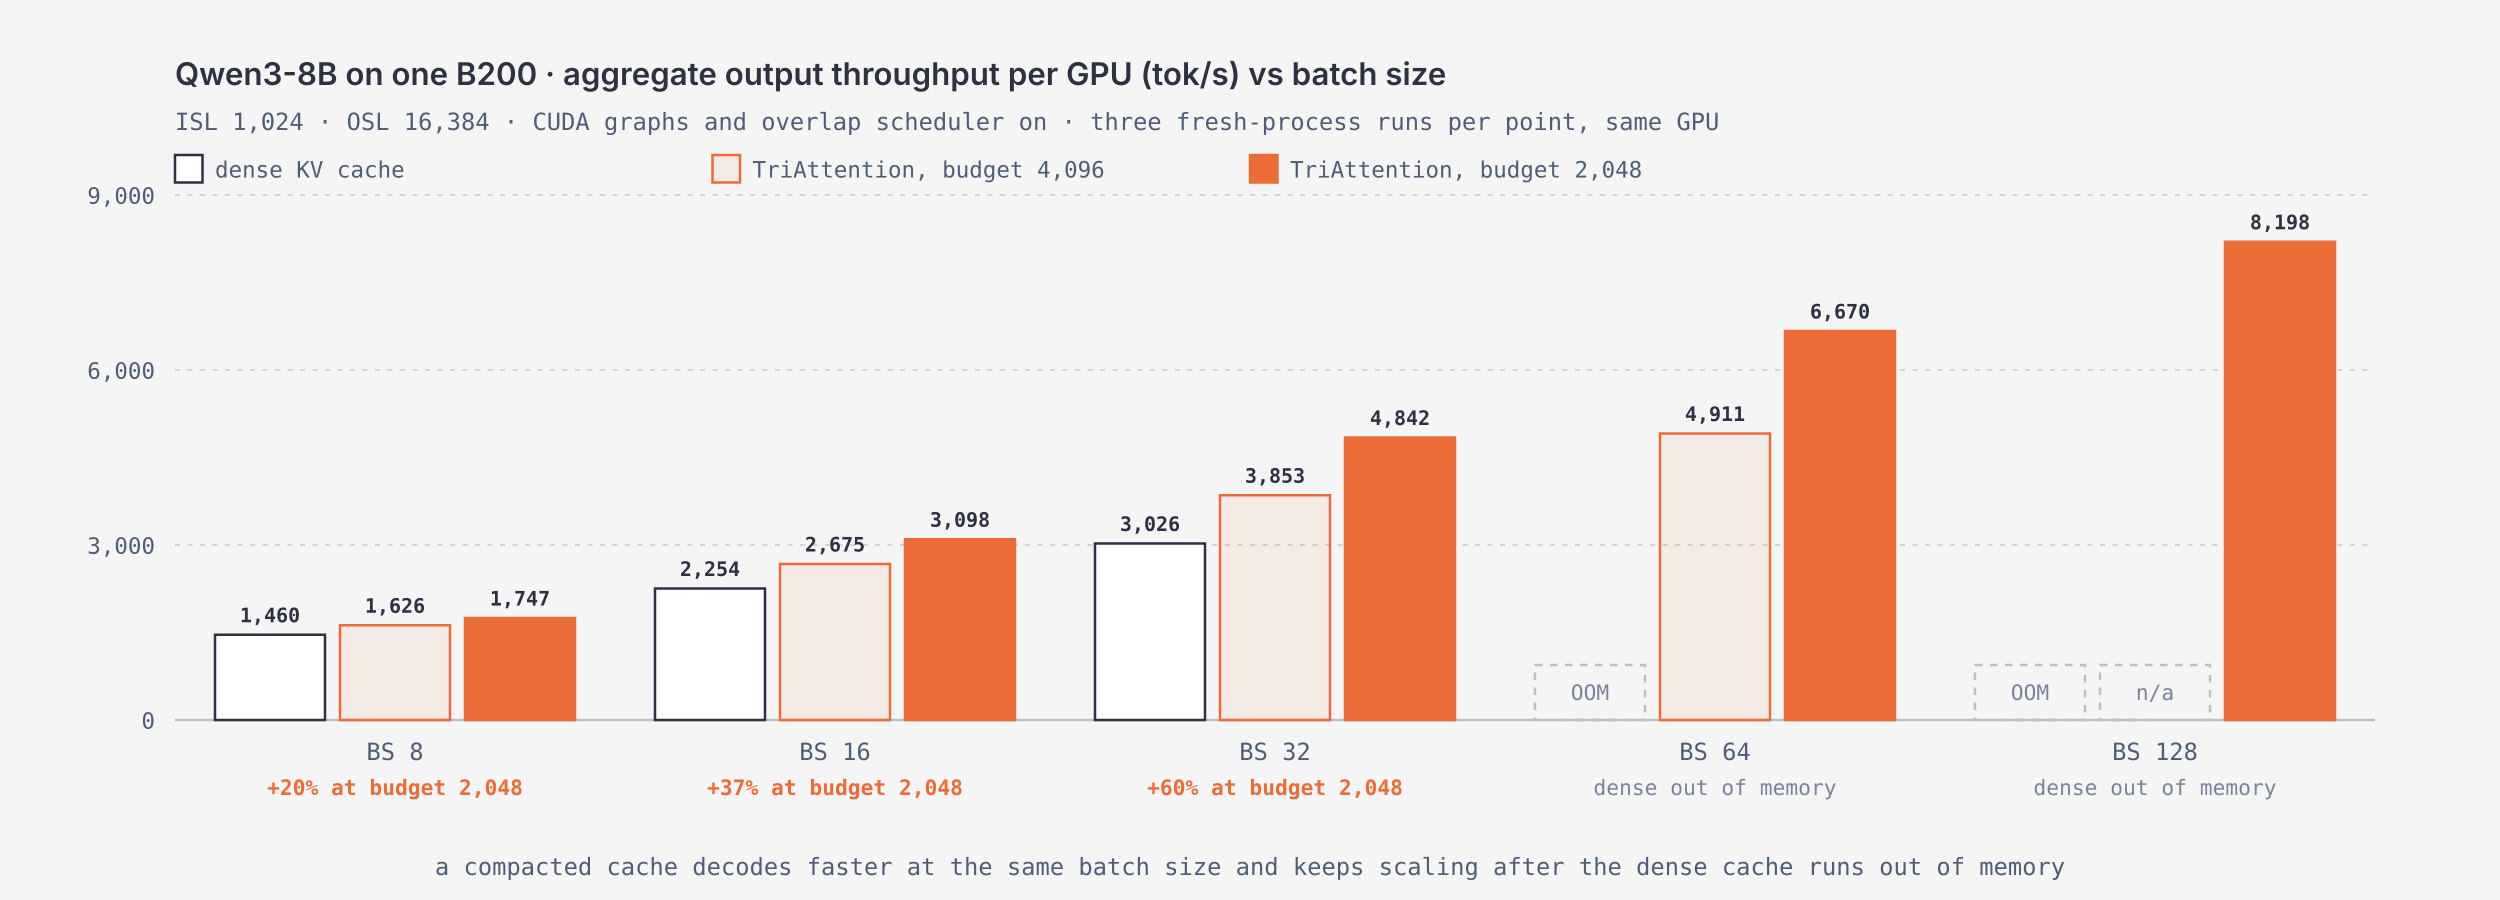
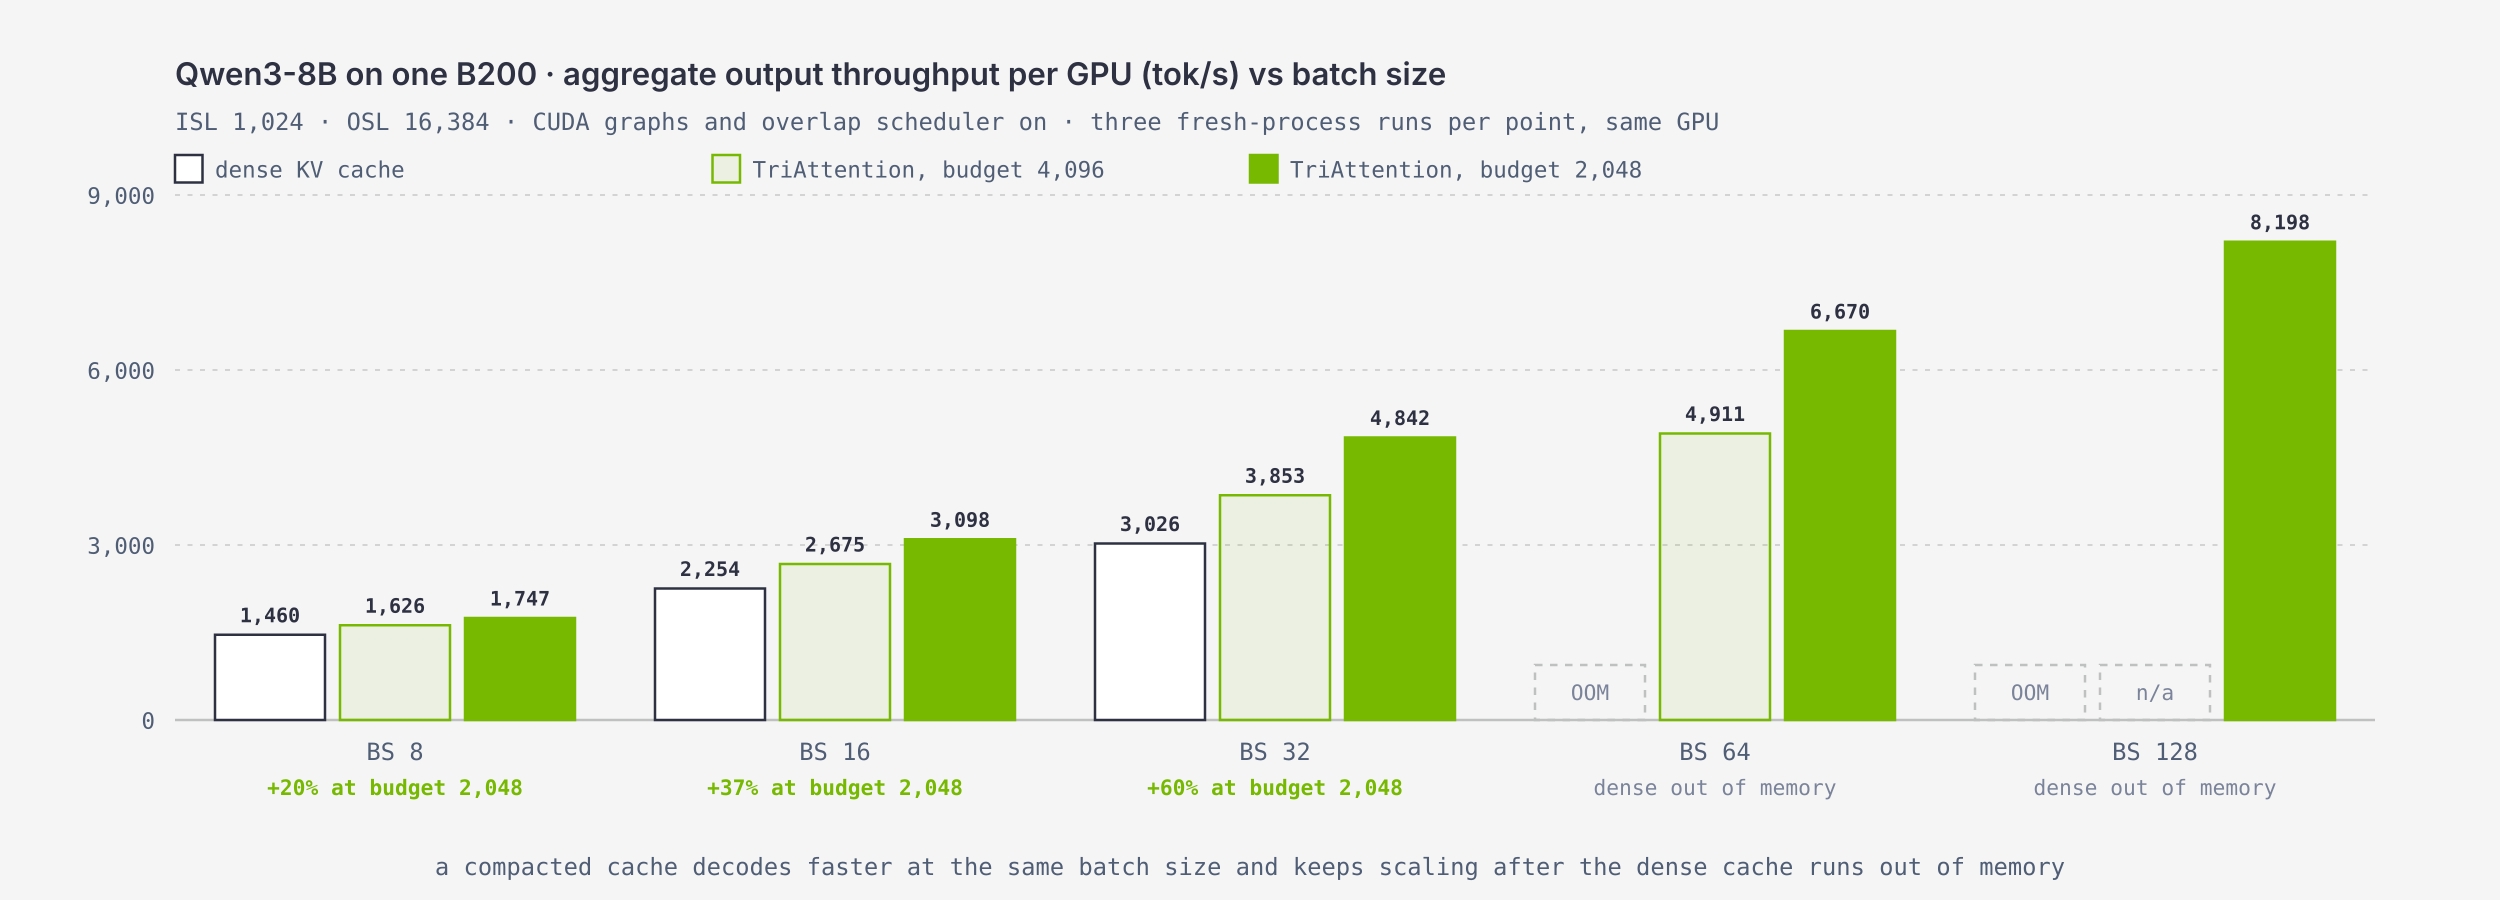
<svg xmlns="http://www.w3.org/2000/svg" viewBox="0 0 1000 360" width="1000" height="360">
  <defs>
    <marker id="ah" markerWidth="8" markerHeight="8" refX="7" refY="4" orient="auto" markerUnits="userSpaceOnUse">
      <path d="M0,0.5 L7,4 L0,7.5" fill="none" stroke="#4f5d75" stroke-width="1" />
    </marker>
  </defs>
  <rect width="1000" height="360" fill="#f5f5f5" />
  <text x="70.0" y="34.0" font-family="'Geist','Inter',system-ui,-apple-system,'Segoe UI',sans-serif" font-size="12.5" font-weight="600" fill="#2d3142" text-anchor="start">Qwen3-8B on one B200 · aggregate output throughput per GPU (tok/s) vs batch size</text>
  <text x="70.0" y="52.0" font-family="'Geist Mono','SFMono-Regular',Menlo,Consolas,monospace" font-size="9.5" font-weight="500" fill="#4f5d75" text-anchor="start">ISL 1,024 · OSL 16,384 · CUDA graphs and overlap scheduler on · three fresh-process runs per point, same GPU</text>
  <rect x="70" y="62" width="11" height="11" fill="#ffffff" stroke="#2d3142" />
  <text x="86.0" y="71.0" font-family="'Geist Mono','SFMono-Regular',Menlo,Consolas,monospace" font-size="9" font-weight="500" fill="#4f5d75" text-anchor="start">dense KV cache</text>
-   <rect x="285" y="62" width="11" height="11" fill="rgba(235,108,54,0.08)" stroke="#eb6c36" />
+   <rect x="285" y="62" width="11" height="11" fill="rgba(118,185,0,0.08)" stroke="#76B900" />
  <text x="301.0" y="71.0" font-family="'Geist Mono','SFMono-Regular',Menlo,Consolas,monospace" font-size="9" font-weight="500" fill="#4f5d75" text-anchor="start">TriAttention, budget 4,096</text>
-   <rect x="500" y="62" width="11" height="11" fill="#eb6c36" stroke="#eb6c36" />
+   <rect x="500" y="62" width="11" height="11" fill="#76B900" stroke="#76B900" />
  <text x="516.0" y="71.0" font-family="'Geist Mono','SFMono-Regular',Menlo,Consolas,monospace" font-size="9" font-weight="500" fill="#4f5d75" text-anchor="start">TriAttention, budget 2,048</text>
  <line x1="70" y1="288.0" x2="950" y2="288.0" stroke="#bfc0c0" stroke-width="1" />
  <text x="62.0" y="291.5" font-family="'Geist Mono','SFMono-Regular',Menlo,Consolas,monospace" font-size="9" font-weight="500" fill="#4f5d75" text-anchor="end">0</text>
  <line x1="70" y1="218.0" x2="950" y2="218.0" stroke="#bfc0c0" stroke-width="0.5" stroke-dasharray="2,3" />
  <text x="62.0" y="221.5" font-family="'Geist Mono','SFMono-Regular',Menlo,Consolas,monospace" font-size="9" font-weight="500" fill="#4f5d75" text-anchor="end">3,000</text>
  <line x1="70" y1="148.0" x2="950" y2="148.0" stroke="#bfc0c0" stroke-width="0.5" stroke-dasharray="2,3" />
  <text x="62.0" y="151.5" font-family="'Geist Mono','SFMono-Regular',Menlo,Consolas,monospace" font-size="9" font-weight="500" fill="#4f5d75" text-anchor="end">6,000</text>
  <line x1="70" y1="78.0" x2="950" y2="78.0" stroke="#bfc0c0" stroke-width="0.5" stroke-dasharray="2,3" />
  <text x="62.0" y="81.5" font-family="'Geist Mono','SFMono-Regular',Menlo,Consolas,monospace" font-size="9" font-weight="500" fill="#4f5d75" text-anchor="end">9,000</text>
  <rect x="86.0" y="253.9" width="44" height="34.1" fill="#ffffff" stroke="#2d3142" stroke-width="1" />
  <text x="108.0" y="248.9" font-family="'Geist Mono','SFMono-Regular',Menlo,Consolas,monospace" font-size="8" font-weight="600" fill="#2d3142" text-anchor="middle">1,460</text>
-   <rect x="136.0" y="250.1" width="44" height="37.9" fill="rgba(235,108,54,0.08)" stroke="#eb6c36" stroke-width="1" />
+   <rect x="136.0" y="250.1" width="44" height="37.9" fill="rgba(118,185,0,0.08)" stroke="#76B900" stroke-width="1" />
  <text x="158.0" y="245.1" font-family="'Geist Mono','SFMono-Regular',Menlo,Consolas,monospace" font-size="8" font-weight="600" fill="#2d3142" text-anchor="middle">1,626</text>
-   <rect x="186.0" y="247.2" width="44" height="40.8" fill="#eb6c36" stroke="#eb6c36" stroke-width="1" />
+   <rect x="186.0" y="247.2" width="44" height="40.8" fill="#76B900" stroke="#76B900" stroke-width="1" />
  <text x="208.0" y="242.2" font-family="'Geist Mono','SFMono-Regular',Menlo,Consolas,monospace" font-size="8" font-weight="600" fill="#2d3142" text-anchor="middle">1,747</text>
  <text x="158.0" y="304.0" font-family="'Geist Mono','SFMono-Regular',Menlo,Consolas,monospace" font-size="9.5" font-weight="500" fill="#4f5d75" text-anchor="middle">BS 8</text>
-   <text x="158.0" y="318.0" font-family="'Geist Mono','SFMono-Regular',Menlo,Consolas,monospace" font-size="8.5" font-weight="600" fill="#eb6c36" text-anchor="middle">+20% at budget 2,048</text>
+   <text x="158.0" y="318.0" font-family="'Geist Mono','SFMono-Regular',Menlo,Consolas,monospace" font-size="8.5" font-weight="600" fill="#76B900" text-anchor="middle">+20% at budget 2,048</text>
  <rect x="262.0" y="235.4" width="44" height="52.6" fill="#ffffff" stroke="#2d3142" stroke-width="1" />
  <text x="284.0" y="230.4" font-family="'Geist Mono','SFMono-Regular',Menlo,Consolas,monospace" font-size="8" font-weight="600" fill="#2d3142" text-anchor="middle">2,254</text>
-   <rect x="312.0" y="225.6" width="44" height="62.4" fill="rgba(235,108,54,0.08)" stroke="#eb6c36" stroke-width="1" />
+   <rect x="312.0" y="225.6" width="44" height="62.4" fill="rgba(118,185,0,0.08)" stroke="#76B900" stroke-width="1" />
  <text x="334.0" y="220.6" font-family="'Geist Mono','SFMono-Regular',Menlo,Consolas,monospace" font-size="8" font-weight="600" fill="#2d3142" text-anchor="middle">2,675</text>
-   <rect x="362.0" y="215.7" width="44" height="72.3" fill="#eb6c36" stroke="#eb6c36" stroke-width="1" />
+   <rect x="362.0" y="215.7" width="44" height="72.3" fill="#76B900" stroke="#76B900" stroke-width="1" />
  <text x="384.0" y="210.7" font-family="'Geist Mono','SFMono-Regular',Menlo,Consolas,monospace" font-size="8" font-weight="600" fill="#2d3142" text-anchor="middle">3,098</text>
  <text x="334.0" y="304.0" font-family="'Geist Mono','SFMono-Regular',Menlo,Consolas,monospace" font-size="9.5" font-weight="500" fill="#4f5d75" text-anchor="middle">BS 16</text>
-   <text x="334.0" y="318.0" font-family="'Geist Mono','SFMono-Regular',Menlo,Consolas,monospace" font-size="8.5" font-weight="600" fill="#eb6c36" text-anchor="middle">+37% at budget 2,048</text>
+   <text x="334.0" y="318.0" font-family="'Geist Mono','SFMono-Regular',Menlo,Consolas,monospace" font-size="8.5" font-weight="600" fill="#76B900" text-anchor="middle">+37% at budget 2,048</text>
  <rect x="438.0" y="217.4" width="44" height="70.6" fill="#ffffff" stroke="#2d3142" stroke-width="1" />
  <text x="460.0" y="212.4" font-family="'Geist Mono','SFMono-Regular',Menlo,Consolas,monospace" font-size="8" font-weight="600" fill="#2d3142" text-anchor="middle">3,026</text>
-   <rect x="488.0" y="198.1" width="44" height="89.9" fill="rgba(235,108,54,0.08)" stroke="#eb6c36" stroke-width="1" />
+   <rect x="488.0" y="198.1" width="44" height="89.9" fill="rgba(118,185,0,0.08)" stroke="#76B900" stroke-width="1" />
  <text x="510.0" y="193.1" font-family="'Geist Mono','SFMono-Regular',Menlo,Consolas,monospace" font-size="8" font-weight="600" fill="#2d3142" text-anchor="middle">3,853</text>
-   <rect x="538.0" y="175.0" width="44" height="113.0" fill="#eb6c36" stroke="#eb6c36" stroke-width="1" />
+   <rect x="538.0" y="175.0" width="44" height="113.0" fill="#76B900" stroke="#76B900" stroke-width="1" />
  <text x="560.0" y="170.0" font-family="'Geist Mono','SFMono-Regular',Menlo,Consolas,monospace" font-size="8" font-weight="600" fill="#2d3142" text-anchor="middle">4,842</text>
  <text x="510.0" y="304.0" font-family="'Geist Mono','SFMono-Regular',Menlo,Consolas,monospace" font-size="9.5" font-weight="500" fill="#4f5d75" text-anchor="middle">BS 32</text>
-   <text x="510.0" y="318.0" font-family="'Geist Mono','SFMono-Regular',Menlo,Consolas,monospace" font-size="8.5" font-weight="600" fill="#eb6c36" text-anchor="middle">+60% at budget 2,048</text>
+   <text x="510.0" y="318.0" font-family="'Geist Mono','SFMono-Regular',Menlo,Consolas,monospace" font-size="8.5" font-weight="600" fill="#76B900" text-anchor="middle">+60% at budget 2,048</text>
  <rect x="614.0" y="266" width="44" height="22" fill="none" stroke="#bfc0c0" stroke-width="1" stroke-dasharray="3,3" />
  <text x="636.0" y="280.0" font-family="'Geist Mono','SFMono-Regular',Menlo,Consolas,monospace" font-size="8.5" font-weight="500" fill="#7a8399" text-anchor="middle">OOM</text>
-   <rect x="664.0" y="173.4" width="44" height="114.6" fill="rgba(235,108,54,0.08)" stroke="#eb6c36" stroke-width="1" />
+   <rect x="664.0" y="173.4" width="44" height="114.6" fill="rgba(118,185,0,0.08)" stroke="#76B900" stroke-width="1" />
  <text x="686.0" y="168.4" font-family="'Geist Mono','SFMono-Regular',Menlo,Consolas,monospace" font-size="8" font-weight="600" fill="#2d3142" text-anchor="middle">4,911</text>
-   <rect x="714.0" y="132.4" width="44" height="155.6" fill="#eb6c36" stroke="#eb6c36" stroke-width="1" />
+   <rect x="714.0" y="132.4" width="44" height="155.6" fill="#76B900" stroke="#76B900" stroke-width="1" />
  <text x="736.0" y="127.4" font-family="'Geist Mono','SFMono-Regular',Menlo,Consolas,monospace" font-size="8" font-weight="600" fill="#2d3142" text-anchor="middle">6,670</text>
  <text x="686.0" y="304.0" font-family="'Geist Mono','SFMono-Regular',Menlo,Consolas,monospace" font-size="9.5" font-weight="500" fill="#4f5d75" text-anchor="middle">BS 64</text>
  <text x="686.0" y="318.0" font-family="'Geist Mono','SFMono-Regular',Menlo,Consolas,monospace" font-size="8.5" font-weight="500" fill="#7a8399" text-anchor="middle">dense out of memory</text>
  <rect x="790.0" y="266" width="44" height="22" fill="none" stroke="#bfc0c0" stroke-width="1" stroke-dasharray="3,3" />
  <text x="812.0" y="280.0" font-family="'Geist Mono','SFMono-Regular',Menlo,Consolas,monospace" font-size="8.5" font-weight="500" fill="#7a8399" text-anchor="middle">OOM</text>
  <rect x="840.0" y="266" width="44" height="22" fill="none" stroke="#bfc0c0" stroke-width="1" stroke-dasharray="3,3" />
  <text x="862.0" y="280.0" font-family="'Geist Mono','SFMono-Regular',Menlo,Consolas,monospace" font-size="8.5" font-weight="500" fill="#7a8399" text-anchor="middle">n/a</text>
-   <rect x="890.0" y="96.7" width="44" height="191.3" fill="#eb6c36" stroke="#eb6c36" stroke-width="1" />
+   <rect x="890.0" y="96.7" width="44" height="191.3" fill="#76B900" stroke="#76B900" stroke-width="1" />
  <text x="912.0" y="91.7" font-family="'Geist Mono','SFMono-Regular',Menlo,Consolas,monospace" font-size="8" font-weight="600" fill="#2d3142" text-anchor="middle">8,198</text>
  <text x="862.0" y="304.0" font-family="'Geist Mono','SFMono-Regular',Menlo,Consolas,monospace" font-size="9.5" font-weight="500" fill="#4f5d75" text-anchor="middle">BS 128</text>
  <text x="862.0" y="318.0" font-family="'Geist Mono','SFMono-Regular',Menlo,Consolas,monospace" font-size="8.5" font-weight="500" fill="#7a8399" text-anchor="middle">dense out of memory</text>
  <text x="500.0" y="350.0" font-family="'Geist Mono','SFMono-Regular',Menlo,Consolas,monospace" font-size="9.5" font-weight="500" fill="#4f5d75" text-anchor="middle">a compacted cache decodes faster at the same batch size and keeps scaling after the dense cache runs out of memory</text>
</svg>
